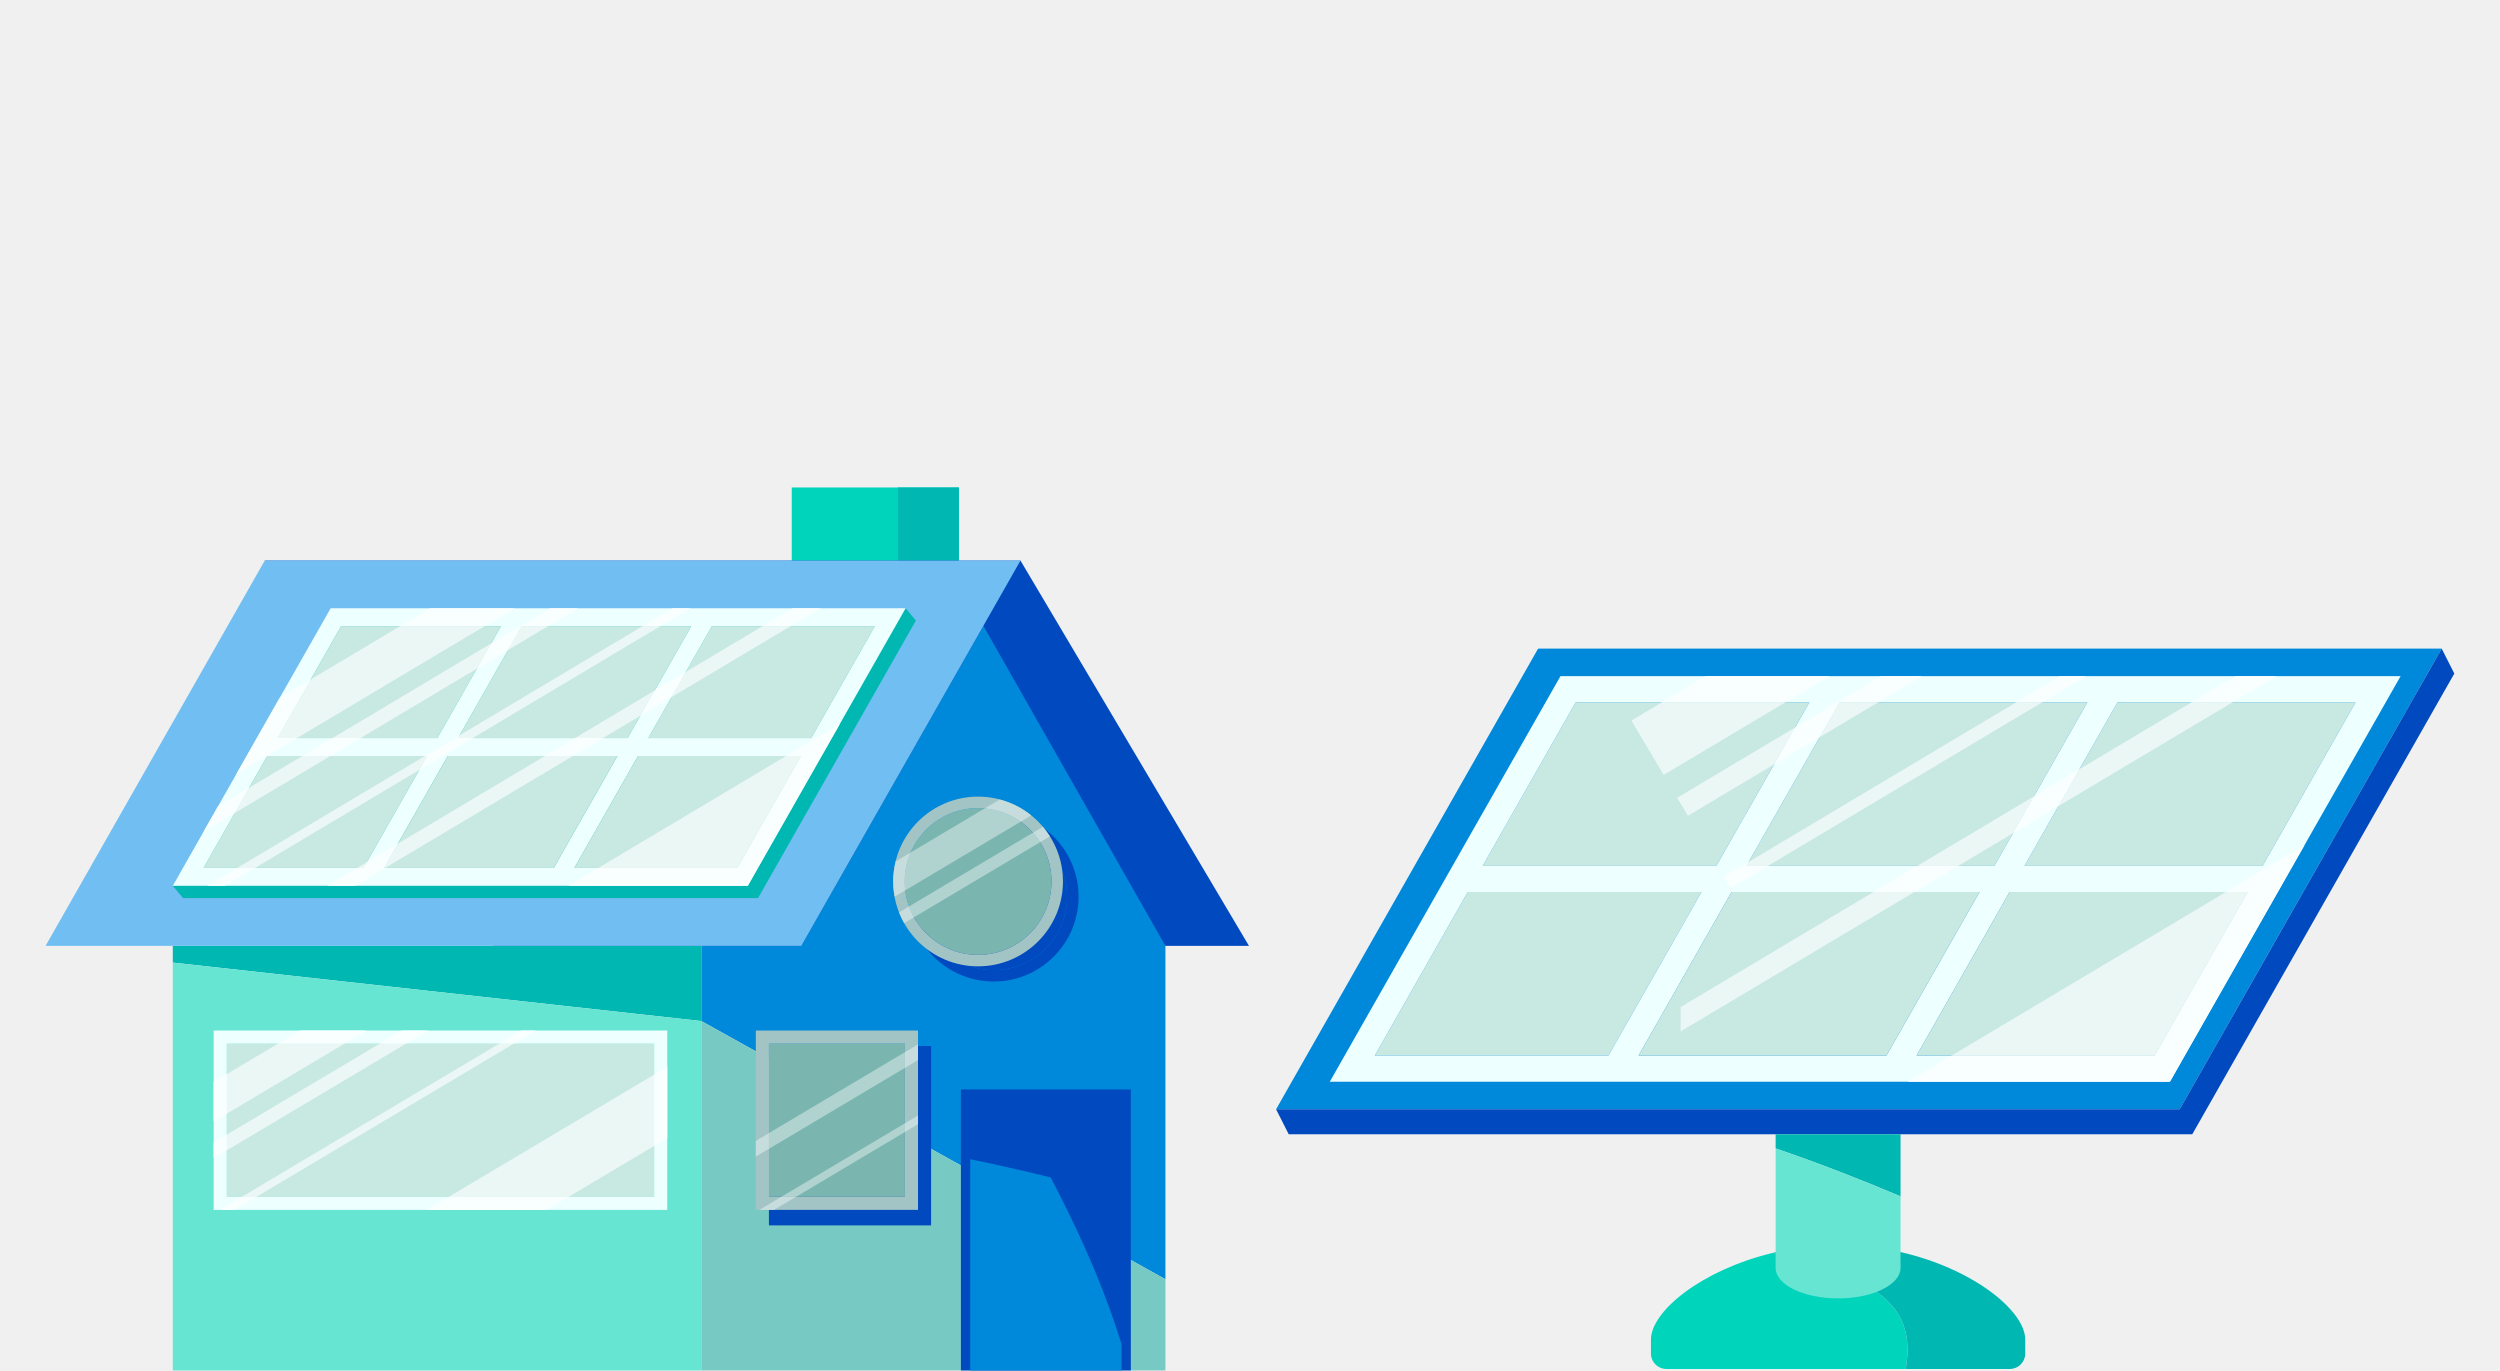
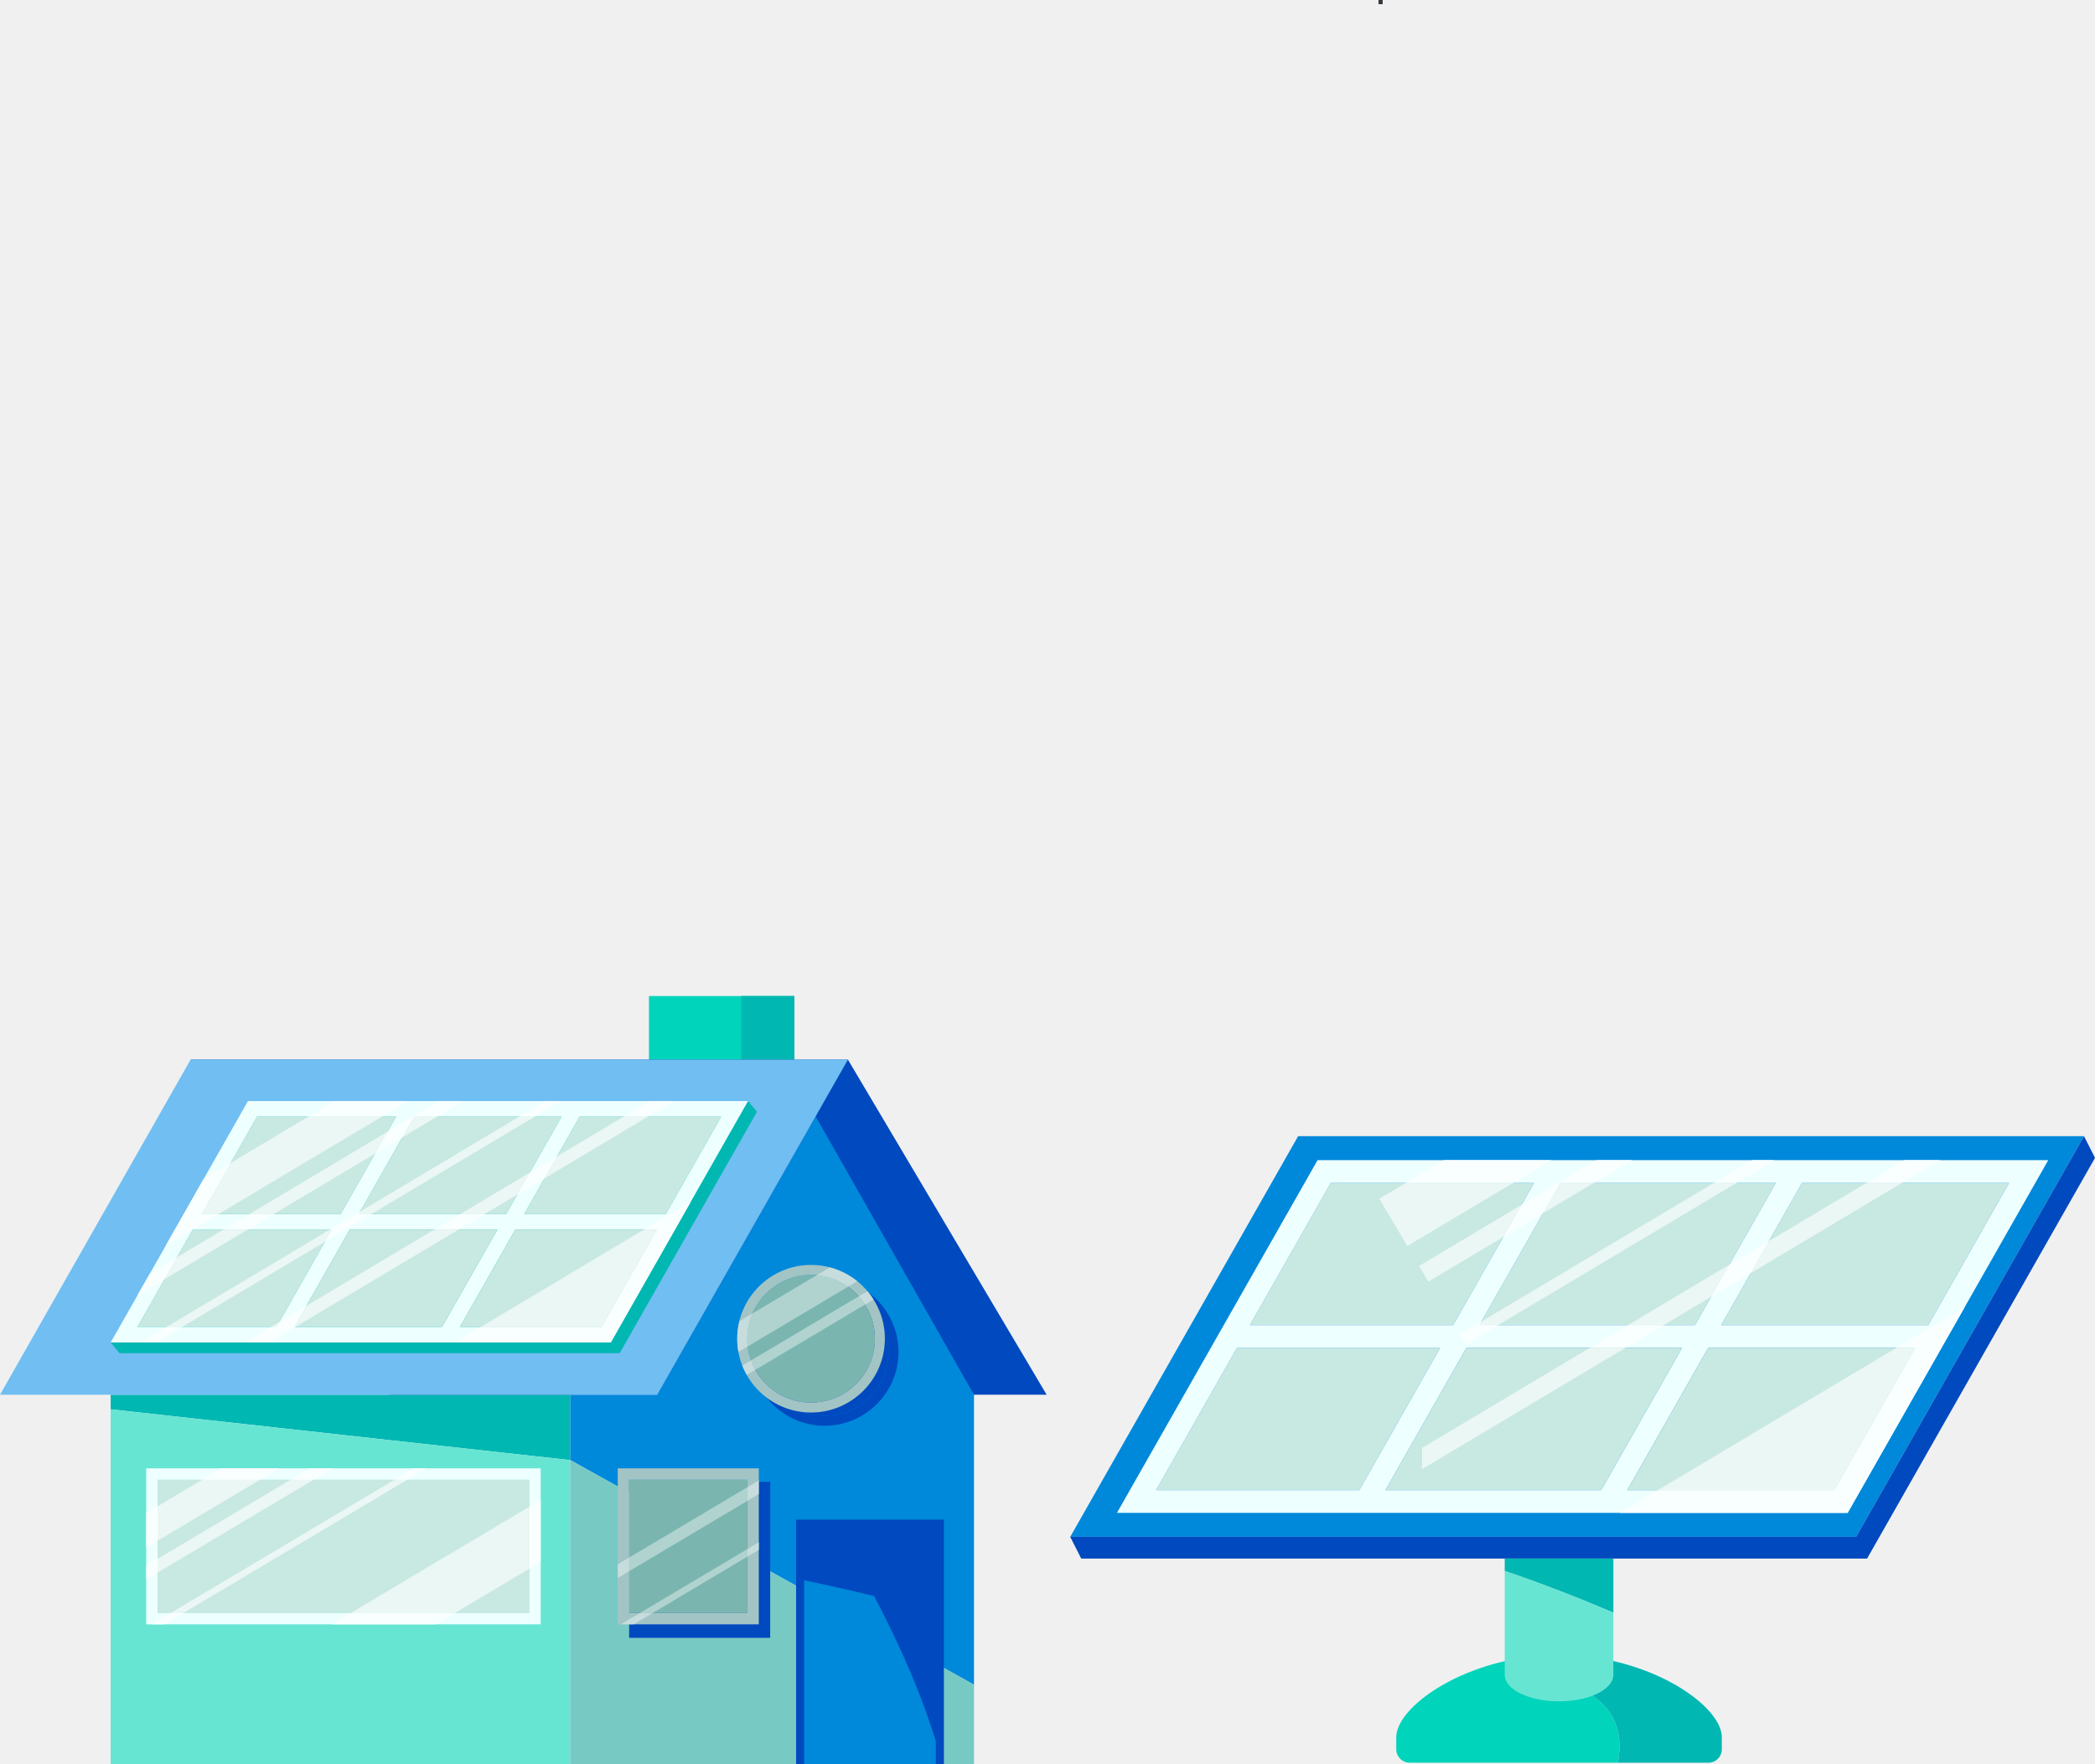
- <svg xmlns="http://www.w3.org/2000/svg" width="768" height="421" viewBox="0 0 768 421" fill="none">
-   <path d="M583.507 404.362C580.224 398.464 573.978 394.887 567.799 392.167C560.339 388.884 552.5 386.51 544.508 384.908C522.711 390.157 507.168 402.829 507.168 411.529V415.814C507.168 418.429 509.288 420.549 511.904 420.549H585.405C586.505 415.076 586.207 409.215 583.507 404.362" fill="#00D4BB" />
-   <path d="M564.661 382.466C557.559 382.466 550.788 383.395 544.508 384.908C552.5 386.51 560.339 388.884 567.799 392.167C573.978 394.887 580.224 398.464 583.507 404.362C586.207 409.215 586.505 415.076 585.405 420.549H617.418C620.033 420.549 622.154 418.429 622.154 415.814V411.529C622.154 400.323 596.413 382.466 564.661 382.466Z" fill="#00B7B2" />
-   <path d="M750.083 199.25H472.506L392.009 340.77H669.587L750.083 199.25Z" fill="#0088DB" />
-   <path d="M750.083 199.25L669.587 340.77H392.009L395.893 348.439H673.469L753.967 206.919L750.083 199.25Z" fill="#0049BF" />
-   <path d="M527.264 265.99L541.55 240.874L555.835 215.758H484.052L455.481 265.99H527.264" fill="#C8E8E2" />
-   <path d="M450.908 274.031L422.336 324.264H494.118L508.405 299.147L522.69 274.031H450.908Z" fill="#C8E8E2" />
-   <path d="M565.086 215.758L536.515 265.99H612.671L626.956 240.874L641.241 215.758H565.086Z" fill="#C8E8E2" />
-   <path d="M650.493 215.758L621.922 265.99H695.069L723.639 215.758H650.493" fill="#C8E8E2" />
-   <path d="M603.062 299.147L617.349 274.03H690.496L661.925 324.263H588.776L603.062 299.147V299.147ZM621.922 265.99L650.493 215.758H723.639L695.069 265.99H621.922V265.99ZM626.956 240.874L612.671 265.99H536.515L565.086 215.758H641.241L626.956 240.874V240.874ZM555.835 215.758L541.55 240.874L527.264 265.99H455.481L484.052 215.758H555.835V215.758ZM494.118 324.263H422.336L450.908 274.03H522.69L508.405 299.147L494.118 324.263ZM579.525 324.263H503.369L531.942 274.03H608.097L579.525 324.263ZM737.465 207.717H655.066H645.815H569.659H560.408H479.374L444.278 269.422L408.511 332.304H489.544H498.795H574.952H584.203H666.603L704.321 265.99L737.465 207.717" fill="#EEFFFF" />
-   <path d="M690.496 274.031H617.349L603.062 299.147L588.776 324.264H661.926L690.496 274.031" fill="#C8E8E2" />
-   <path d="M531.942 274.031L503.369 324.264H579.525L608.097 274.031H531.942Z" fill="#C8E8E2" />
-   <path d="M511.073 238.056L501.16 221.341L510.522 215.758H548.461L511.073 238.056Z" fill="#EBF7F4" />
-   <path d="M548.461 215.758H510.522L524.005 207.717H561.943L548.461 215.758" fill="#F9FFFF" />
-   <path d="M704.321 265.99L707.945 259.617L704.321 265.99Z" fill="#A1D3F2" />
-   <path d="M666.603 332.304H586.068L599.55 324.263H661.925L690.496 274.03H683.777L707.945 259.617L704.321 265.99L688.469 293.859L666.603 332.304" fill="#F9FFFF" />
-   <path d="M661.926 324.264H599.551L683.777 274.031H690.496L661.926 324.264Z" fill="#EBF7F4" />
-   <path d="M518.518 250.611L515.233 245.072L551.445 223.475L544.991 234.822L518.518 250.611" fill="#EBF7F4" />
-   <path d="M558.992 226.472L565.086 215.758H576.957L558.993 226.471L558.992 226.472Z" fill="#EBF7F4" />
-   <path d="M544.991 234.822L551.445 223.475L577.868 207.717H590.439L576.957 215.758H565.086L558.992 226.472L544.992 234.822" fill="#F9FFFF" />
-   <path d="M543.12 265.99H536.515L537.222 264.747H537.223L619.364 215.758H627.348L543.12 265.99Z" fill="#EBF7F4" />
-   <path d="M531.684 272.811L529.598 269.294L537.222 264.747L536.515 265.99H543.12L531.684 272.811ZM627.348 215.758H619.364L632.847 207.717H640.83L627.348 215.758" fill="#F9FFFF" />
-   <path d="M601.573 265.99H589.002L624.821 244.627L618.368 255.973L601.573 265.99Z" fill="#EBF7F4" />
-   <path d="M632.369 247.623L638.822 236.277L673.228 215.758H685.799L632.369 247.623Z" fill="#EBF7F4" />
-   <path d="M588.09 274.031H575.519L589.002 265.99H601.573L588.09 274.031ZM618.368 255.973L624.821 244.627L638.821 236.278L632.369 247.623L618.368 255.973V255.973ZM685.799 215.758H673.228L686.71 207.717H699.281L685.799 215.758Z" fill="#F9FFFF" />
-   <path d="M516.284 316.855V309.359L575.519 274.03H588.09L516.284 316.855" fill="#EBF7F4" />
-   <path d="M583.848 348.439H545.474V352.808C558.446 357.232 571.234 362.179 583.848 367.539V348.439Z" fill="#00B7B2" />
-   <path d="M545.474 352.808V389.504C545.474 394.676 554.063 398.869 564.661 398.869C575.257 398.869 583.848 394.676 583.848 389.504V367.539C571.234 362.179 558.446 357.232 545.474 352.808" fill="#67E5D3" />
-   <path d="M53.081 290.578V295.711L215.465 313.672V290.578H53.081Z" fill="#00B7B2" />
-   <path d="M53.081 421H215.465V313.672L53.081 295.711V421Z" fill="#67E5D3" />
-   <path d="M294.573 149.753H243.223V172.646H294.573V149.753Z" fill="#00D4BB" />
-   <path d="M294.573 172.646H275.838V149.753H294.573V172.646Z" fill="#00B7B2" />
-   <path d="M81.327 172.212H313.493L383.689 290.578H151.523L81.327 172.212" fill="#0049BF" />
-   <path d="M358.019 290.579L302.092 192.255L246.165 290.579H215.465V313.672L358.019 392.996V290.579" fill="#0088DB" />
-   <path d="M215.465 313.672V421H358.019V392.996L215.465 313.672Z" fill="#77C9C4" />
-   <path d="M347.394 334.684H295.188V421H347.394V334.684" fill="#0049BF" />
-   <path d="M236.212 376.437H286.033V321.343H236.212V376.437Z" fill="#0049BF" />
-   <path d="M313.493 172.212H81.328L14 290.578H246.165L313.493 172.212" fill="#70BEF2" />
-   <path d="M69.665 367.652H200.958V320.6H69.665V367.652Z" fill="#C8E8E2" />
-   <path d="M200.958 367.652H69.665V320.6H200.958V367.652ZM65.644 316.58V371.673H204.981V316.58H65.644Z" fill="#EEFFFF" />
-   <path d="M327.82 275.461C327.82 263.028 317.702 252.912 305.266 252.912C292.83 252.912 282.712 263.028 282.712 275.461C282.712 287.89 292.83 298.005 305.266 298.005C317.702 298.005 327.82 287.89 327.82 275.461Z" fill="#0049BF" />
-   <path d="M282.712 275.461C282.712 263.028 292.83 252.912 305.266 252.912C317.702 252.912 327.82 263.028 327.82 275.461C327.82 287.89 317.702 298.005 305.266 298.005C292.83 298.005 282.712 287.89 282.712 275.461ZM305.266 249.39C290.886 249.39 279.189 261.083 279.189 275.461C279.189 289.834 290.886 301.527 305.266 301.527C319.645 301.527 331.343 289.834 331.343 275.461C331.343 261.083 319.645 249.39 305.266 249.39Z" fill="#0049BF" />
-   <path d="M236.212 367.652H277.99V320.6H236.212V367.652Z" fill="#7BB5B0" />
-   <path d="M277.99 367.652H236.212V320.6H277.99V367.652ZM232.189 316.58V371.673H282.011V316.58H232.189" fill="#A2C4C4" />
-   <path d="M323.019 270.792C323.019 258.359 312.9 248.244 300.465 248.244C288.03 248.244 277.91 258.359 277.91 270.792C277.91 283.222 288.03 293.337 300.465 293.337C312.9 293.337 323.019 283.222 323.019 270.792Z" fill="#7BB5B0" />
-   <path d="M277.91 270.792C277.91 258.359 288.03 248.243 300.465 248.243C312.9 248.243 323.019 258.359 323.019 270.792C323.019 283.222 312.9 293.337 300.465 293.337C288.03 293.337 277.91 283.222 277.91 270.792ZM300.465 244.722C286.085 244.722 274.388 256.415 274.388 270.792C274.388 285.165 286.085 296.859 300.465 296.859C314.844 296.859 326.543 285.165 326.543 270.792C326.543 256.415 314.844 244.722 300.465 244.722Z" fill="#A2C4C4" />
-   <path d="M278.21 186.86L268.258 190.629H104.731L80.713 232.858L59.831 269.568L53.081 272.125L56.234 275.894H111.691H118.023H170.142H176.473H232.866L258.68 230.51L281.362 190.629L278.21 186.86" fill="#00B7B2" />
-   <path d="M134.354 226.741L144.13 209.552L153.907 192.363H104.781L85.228 226.741H134.354" fill="#C8E8E2" />
-   <path d="M82.098 232.244L62.543 266.621H111.67L121.446 249.433L131.224 232.244H82.098" fill="#C8E8E2" />
-   <path d="M160.238 192.363L140.685 226.741H192.804L202.581 209.552L212.357 192.363H160.238" fill="#C8E8E2" />
-   <path d="M218.689 192.363L199.136 226.741H249.196L268.749 192.363H218.689Z" fill="#C8E8E2" />
-   <path d="M186.228 249.433L196.006 232.244H246.066L226.513 266.621H176.452L186.228 249.433ZM199.136 226.741L218.689 192.363H268.749L249.196 226.741H199.136ZM202.581 209.552L192.804 226.741H140.685L160.238 192.363H212.357L202.581 209.552V209.552ZM153.906 192.363L144.13 209.552L134.354 226.741H85.228L104.781 192.363H153.906V192.363ZM111.67 266.621H62.543L82.098 232.244H131.224L121.446 249.433L111.67 266.621ZM170.12 266.621H118L137.555 232.244H189.674L170.12 266.621V266.621ZM278.21 186.859H221.819H215.487H163.368H157.036H101.579L77.56 229.089L53.081 272.125H108.54H114.871H166.99H173.321H229.714L255.527 226.741L278.21 186.859" fill="#EEFFFF" />
-   <path d="M246.066 232.244H196.006L186.228 249.433L176.452 266.621H226.513L246.066 232.244Z" fill="#C8E8E2" />
-   <path d="M137.555 232.244L118 266.621H170.12L189.674 232.244H137.555Z" fill="#C8E8E2" />
-   <path d="M72.571 237.862L77.56 229.089L72.571 237.862Z" fill="#CAE7FA" />
-   <path d="M91.218 226.741H85.228L95.481 208.713H95.482L122.896 192.363H148.86L91.218 226.741" fill="#EBF7F4" />
-   <path d="M72.571 237.862L77.56 229.089L85.9 214.426L95.482 208.713L85.228 226.741H91.218L72.571 237.862V237.862ZM148.86 192.363H122.896L132.123 186.859H157.036H158.088L148.86 192.363Z" fill="#F9FFFF" />
-   <path d="M229.715 272.125H174.598L183.825 266.621H226.513L246.066 232.244H241.468L258.008 222.379L255.527 226.741L244.679 245.814L229.715 272.125" fill="#F9FFFF" />
-   <path d="M226.513 266.621H183.825L241.468 232.244H246.066L226.513 266.621Z" fill="#EBF7F4" />
-   <path d="M62.558 255.463L66.975 247.699L62.559 255.463H62.558" fill="#CAE7FA" />
-   <path d="M72.141 249.749L76.557 241.985L92.89 232.244H101.493L72.14 249.749" fill="#EBF7F4" />
-   <path d="M110.719 226.741H102.116L150.902 197.645L146.486 205.41L110.719 226.741" fill="#EBF7F4" />
-   <path d="M156.067 199.696L160.238 192.363H168.362L156.068 199.695L156.067 199.696" fill="#EBF7F4" />
-   <path d="M62.559 255.463L66.975 247.698L76.557 241.985L72.141 249.749H72.14L62.559 255.463V255.463ZM101.493 232.244H92.89L102.116 226.741H110.719L101.493 232.244ZM146.486 205.41L150.903 197.645L168.986 186.859H177.59L168.362 192.363H160.238L156.067 199.696L146.486 205.41" fill="#F9FFFF" />
-   <path d="M78.336 266.621H72.872L130.515 232.244H131.224L128.783 236.535L128.782 236.536L78.336 266.621" fill="#EBF7F4" />
-   <path d="M145.206 226.741H140.685L141.169 225.89H141.17L197.385 192.363H202.848L145.206 226.741" fill="#EBF7F4" />
-   <path d="M69.109 272.125H63.645L72.872 266.621H78.336L69.109 272.125ZM128.783 236.535L131.224 232.244H130.515L141.17 225.89L140.685 226.741H145.206L128.783 236.535ZM202.849 192.363H197.385L206.612 186.859H212.076L202.849 192.363" fill="#F9FFFF" />
-   <path d="M111.67 266.621H109.736L112.662 264.876L111.67 266.621Z" fill="#EBF7F4" />
-   <path d="M109.112 272.125H100.508L109.736 266.621H111.67L112.662 264.876L122.244 259.162L118 266.621H118.339L109.112 272.125" fill="#F9FFFF" />
-   <path d="M185.209 226.741H176.605L201.12 212.121L196.704 219.885L185.209 226.741" fill="#EBF7F4" />
-   <path d="M206.285 214.171L210.702 206.406L234.248 192.363H242.851L206.285 214.171" fill="#EBF7F4" />
-   <path d="M175.981 232.244H167.379L176.605 226.741H185.209L175.981 232.244V232.244ZM196.704 219.885L201.12 212.12L210.702 206.406L206.285 214.171L196.704 219.885V219.885ZM242.851 192.363H234.248L243.475 186.859H252.079L242.851 192.363" fill="#F9FFFF" />
-   <path d="M118.339 266.621H118L122.244 259.162L167.379 232.244H175.981L118.339 266.621" fill="#EBF7F4" />
-   <path d="M69.665 342.131V329.975L85.421 320.6H105.851L69.665 342.131Z" fill="#EBF7F4" />
-   <path d="M65.644 344.524V332.367L69.665 329.974V342.131L65.644 344.524ZM105.851 320.6H85.421L92.178 316.58H112.608L105.851 320.6Z" fill="#F9FFFF" />
-   <path d="M69.665 353.386V348.563L116.661 320.6H124.767L69.665 353.386Z" fill="#EBF7F4" />
-   <path d="M65.644 355.779V350.956L69.665 348.563V353.386L65.644 355.779ZM124.767 320.6H116.661L123.418 316.58H131.523L124.767 320.6Z" fill="#F9FFFF" />
-   <path d="M78.798 367.652H74.3L153.376 320.6H157.876L78.798 367.652Z" fill="#EBF7F4" />
-   <path d="M72.042 371.673H67.542L74.3 367.652H78.798L72.042 371.673ZM157.876 320.6H153.376L160.134 316.58H164.633L157.876 320.6Z" fill="#F9FFFF" />
-   <path d="M174.699 367.652H137.893L200.958 330.128V352.028L174.699 367.652" fill="#EBF7F4" />
-   <path d="M167.942 371.673H131.137L137.893 367.652H174.699L167.942 371.673ZM200.958 352.028V330.128L204.981 327.735V349.634L200.958 352.028" fill="#F9FFFF" />
-   <path d="M278.076 273.527C277.967 272.631 277.91 271.718 277.91 270.792C277.91 267.631 278.566 264.618 279.745 261.885L279.756 261.878L302.499 248.347L302.518 248.335C306.6 248.706 310.372 250.168 313.537 252.427L313.519 252.438L278.093 273.517L278.076 273.527Z" fill="#B0D3D0" />
-   <path d="M274.83 275.459C274.554 273.942 274.388 272.387 274.388 270.792C274.388 270.769 274.388 270.747 274.388 270.724C274.388 270.713 274.388 270.703 274.388 270.693V270.692C274.397 268.596 274.68 266.567 275.158 264.615L279.745 261.885C278.566 264.618 277.91 267.631 277.91 270.792C277.91 271.718 277.967 272.631 278.076 273.527L274.83 275.459V275.459ZM313.537 252.427C310.372 250.168 306.6 248.706 302.518 248.335L307.099 245.609C310.687 246.555 313.979 248.228 316.79 250.492L313.537 252.427" fill="#C7DCDC" />
-   <path d="M280.776 281.78C280.183 280.723 279.673 279.614 279.255 278.46L279.279 278.446L317.291 255.828L317.312 255.816C318.121 256.724 318.858 257.699 319.514 258.731L319.495 258.741L280.786 281.774L280.776 281.78" fill="#B0D3D0" />
-   <path d="M277.762 283.574C277.165 282.518 276.648 281.417 276.201 280.277L279.255 278.46C279.673 279.614 280.183 280.723 280.776 281.78L277.762 283.574V283.574ZM319.514 258.731C318.858 257.699 318.121 256.724 317.312 255.816L320.376 253.993C321.16 254.921 321.868 255.91 322.519 256.943L319.514 258.731Z" fill="#C7DCDC" />
-   <path d="M236.212 352.91V348.087L277.99 323.228V328.052L236.212 352.91Z" fill="#B0D3D0" />
-   <path d="M232.189 355.304V350.48L236.212 348.087V352.91L232.189 355.304ZM277.99 328.052V323.228L282.011 320.836V325.658L277.99 328.052" fill="#C7DCDC" />
-   <path d="M244.545 367.652H240.046L277.99 345.074V347.752L244.545 367.652Z" fill="#B0D3D0" />
-   <path d="M237.788 371.673H233.289L240.046 367.652H244.545L237.788 371.673ZM277.99 347.752V345.075L282.011 342.682V345.36L277.99 347.752" fill="#C7DCDC" />
-   <path d="M322.771 361.708C326.544 368.94 330.152 376.256 333.471 383.711C337.703 393.212 341.45 402.964 344.538 412.901V367.521C337.319 365.451 330.061 363.517 322.771 361.708Z" fill="#0049BF" />
-   <path d="M344.538 367.521V338.445H310.031C314.403 346.134 318.685 353.873 322.771 361.708C330.061 363.517 337.319 365.451 344.538 367.521Z" fill="#0049BF" />
-   <path d="M310.031 338.445H298.044V356.109C306.322 357.812 314.569 359.672 322.771 361.708C318.685 353.873 314.403 346.135 310.031 338.445Z" fill="#0049BF" />
-   <path d="M322.771 361.708C314.569 359.672 306.322 357.812 298.044 356.109V421H344.538V412.901C341.45 402.964 337.703 393.213 333.471 383.711C330.152 376.256 326.545 368.941 322.771 361.708" fill="#0088DB" />
+ <svg xmlns="http://www.w3.org/2000/svg" width="500" height="421" viewBox="0 0 500 421" fill="none">
+   <g clip-path="url(#clip0)">
+     <path d="M384.819 409.757C382.601 405.772 378.38 403.356 374.205 401.517C369.165 399.299 363.867 397.695 358.467 396.612C343.739 400.159 333.236 408.722 333.236 414.6V417.495C333.236 419.262 334.669 420.695 336.437 420.695H386.102C386.845 416.997 386.643 413.037 384.819 409.757" fill="#00D4BB" />
+     <path d="M372.085 394.962C367.286 394.962 362.711 395.59 358.467 396.612C363.867 397.695 369.165 399.299 374.205 401.517C378.38 403.356 382.601 405.772 384.819 409.758C386.643 413.037 386.845 416.997 386.102 420.695H407.733C409.5 420.695 410.933 419.263 410.933 417.495V414.6C410.933 407.028 393.54 394.962 372.085 394.962Z" fill="#00B7B2" />
+     <path d="M497.375 271.162H309.815L255.423 366.788H442.984L497.375 271.162Z" fill="#0088DB" />
+     <path d="M497.375 271.162L442.984 366.788H255.423L258.047 371.97H445.607L500 276.344L497.375 271.162Z" fill="#0049BF" />
+     <path d="M346.816 316.259L356.468 299.288L366.121 282.317H317.617L298.311 316.259H346.816" fill="#C8E8E2" />
+     <path d="M295.221 321.692L275.915 355.635H324.418L334.072 338.663L343.725 321.692H295.221Z" fill="#C8E8E2" />
+     <path d="M372.372 282.317L353.066 316.259H404.525L414.178 299.288L423.83 282.317H372.372Z" fill="#C8E8E2" />
+     <path d="M430.082 282.317L410.776 316.259H460.202L479.507 282.317H430.082" fill="#C8E8E2" />
+     <path d="M398.033 338.663L407.686 321.692H457.112L437.807 355.635H388.379L398.033 338.663V338.663ZM410.776 316.259L430.082 282.317H479.507L460.202 316.259H410.776V316.259ZM414.177 299.288L404.525 316.259H353.066L372.372 282.317H423.83L414.177 299.288V299.288ZM366.121 282.317L356.468 299.288L346.815 316.259H298.311L317.617 282.317H366.121V282.317ZM324.418 355.635H275.915L295.221 321.692H343.725L334.072 338.663L324.418 355.635ZM382.128 355.635H330.67L349.976 321.692H401.435L382.128 355.635ZM488.849 276.883H433.172H426.921H375.462H369.211H314.456L290.741 318.578L266.573 361.068H321.328H327.579H379.039H385.289H440.967L466.454 316.259L488.849 276.883" fill="#EEFFFF" />
+     <path d="M457.112 321.692H407.686L398.033 338.663L388.38 355.635H437.807L457.112 321.692" fill="#C8E8E2" />
+     <path d="M349.976 321.692L330.67 355.635H382.128L401.435 321.692H349.976Z" fill="#C8E8E2" />
+     <path d="M335.875 297.384L329.177 286.089L335.503 282.317H361.138L335.875 297.384Z" fill="#EBF7F4" />
+     <path d="M361.138 282.317H335.503L344.613 276.883H370.248L361.138 282.317" fill="#F9FFFF" />
+     <path d="M466.454 316.259L468.903 311.952L466.454 316.259Z" fill="#A1D3F2" />
+     <path d="M440.968 361.068H386.55L395.66 355.635H437.807L457.112 321.692H452.572L468.903 311.952L466.454 316.259L455.743 335.09L440.968 361.068" fill="#F9FFFF" />
+     <path d="M437.807 355.635H395.66L452.572 321.692H457.112L437.807 355.635Z" fill="#EBF7F4" />
+     <path d="M340.905 305.867L338.686 302.124L363.154 287.531L358.794 295.198L340.905 305.867" fill="#EBF7F4" />
+     <path d="M368.254 289.557L372.372 282.317H380.393L368.254 289.556L368.254 289.557Z" fill="#EBF7F4" />
+     <path d="M358.793 295.198L363.154 287.531L381.009 276.883H389.503L380.393 282.317H372.372L368.254 289.556L358.794 295.198" fill="#F9FFFF" />
+     <path d="M357.53 316.259H353.066L353.544 315.419H353.545L409.048 282.317H414.443L357.53 316.259Z" fill="#EBF7F4" />
+     <path d="M349.802 320.868L348.393 318.491L353.544 315.419L353.066 316.259H357.53L349.802 320.868ZM414.443 282.317H409.048L418.158 276.883H423.553L414.443 282.317" fill="#F9FFFF" />
+     <path d="M397.026 316.259H388.532L412.735 301.824L408.375 309.49L397.026 316.259Z" fill="#EBF7F4" />
+     <path d="M417.835 303.848L422.196 296.182L445.444 282.317H453.938L417.835 303.848Z" fill="#EBF7F4" />
+     <path d="M387.916 321.692H379.422L388.532 316.259H397.026L387.916 321.692ZM408.375 309.49L412.735 301.824L422.195 296.182L417.835 303.848L408.375 309.49V309.49ZM453.938 282.317H445.444L454.554 276.884H463.048L453.938 282.317Z" fill="#F9FFFF" />
+     <path d="M339.396 350.629V345.563L379.422 321.692H387.916L339.396 350.629" fill="#EBF7F4" />
+     <path d="M385.049 371.97H359.12V374.922C367.885 377.912 376.526 381.255 385.049 384.876V371.97Z" fill="#00B7B2" />
+     <path d="M359.12 374.922V399.718C359.12 403.213 364.924 406.046 372.085 406.046C379.244 406.046 385.049 403.213 385.049 399.718V384.876C376.526 381.255 367.885 377.912 359.12 374.922" fill="#67E5D3" />
+     <path d="M26.408 332.873V336.342L136.131 348.478V332.873H26.408Z" fill="#00B7B2" />
+     <path d="M26.408 421H136.131V348.478L26.408 336.342V421Z" fill="#67E5D3" />
+     <path d="M189.585 237.717H154.887V253.186H189.585V237.717Z" fill="#00D4BB" />
+     <path d="M189.585 253.186H176.925V237.717H189.585V253.186Z" fill="#00B7B2" />
+     <path d="M45.493 252.892H202.369L249.801 332.873H92.925L45.493 252.892" fill="#0049BF" />
+     <path d="M232.456 332.873L194.665 266.436L156.875 332.873H136.131V348.478L232.456 402.077V332.873" fill="#0088DB" />
+     <path d="M136.131 348.478V421H232.456V402.077L136.131 348.478Z" fill="#77C9C4" />
+     <path d="M225.276 362.676H190.001V421H225.276V362.676" fill="#0049BF" />
+     <path d="M150.15 390.888H183.815V353.661H150.15V390.888Z" fill="#0049BF" />
+     <path d="M202.369 252.892H45.494L0 332.873H156.875L202.369 252.892" fill="#70BEF2" />
+     <path d="M37.613 384.953H126.329V353.159H37.613V384.953Z" fill="#C8E8E2" />
+     <path d="M126.329 384.953H37.613V353.159H126.329V384.953ZM34.896 350.443V387.669H129.047V350.443H34.896Z" fill="#EEFFFF" />
+     <path d="M212.05 322.658C212.05 314.257 205.213 307.422 196.81 307.422C188.407 307.422 181.57 314.257 181.57 322.658C181.57 331.057 188.407 337.892 196.81 337.892C205.213 337.892 212.05 331.057 212.05 322.658Z" fill="#0049BF" />
+     <path d="M181.57 322.658C181.57 314.257 188.407 307.422 196.81 307.422C205.213 307.422 212.05 314.257 212.05 322.658C212.05 331.057 205.213 337.892 196.81 337.892C188.407 337.892 181.57 331.057 181.57 322.658ZM196.81 305.042C187.094 305.042 179.19 312.943 179.19 322.658C179.19 332.37 187.094 340.271 196.81 340.271C206.526 340.271 214.43 332.37 214.43 322.658C214.43 312.943 206.526 305.042 196.81 305.042Z" fill="#0049BF" />
+     <path d="M150.15 384.953H178.38V353.159H150.15V384.953Z" fill="#7BB5B0" />
+     <path d="M178.379 384.953H150.15V353.159H178.379V384.953ZM147.432 350.443V387.669H181.097V350.443H147.432" fill="#A2C4C4" />
+     <path d="M208.806 319.503C208.806 311.102 201.968 304.267 193.566 304.267C185.163 304.267 178.326 311.102 178.326 319.503C178.326 327.903 185.163 334.738 193.566 334.738C201.968 334.738 208.806 327.903 208.806 319.503Z" fill="#7BB5B0" />
+     <path d="M178.326 319.503C178.326 311.102 185.163 304.267 193.566 304.267C201.968 304.267 208.806 311.102 208.806 319.503C208.806 327.903 201.968 334.737 193.566 334.737C185.163 334.737 178.326 327.903 178.326 319.503ZM193.566 301.888C183.849 301.888 175.945 309.789 175.945 319.503C175.945 329.216 183.849 337.117 193.566 337.117C203.282 337.117 211.187 329.216 211.187 319.503C211.187 309.789 203.282 301.888 193.566 301.888Z" fill="#A2C4C4" />
+     <path d="M178.528 262.79L171.804 265.337H61.308L45.078 293.871L30.969 318.677L26.408 320.404L28.538 322.951H66.01H70.289H105.506H109.784H147.889L165.331 292.284L180.658 265.337L178.528 262.79" fill="#00B7B2" />
+     <path d="M81.323 289.738L87.93 278.124L94.535 266.508H61.341L48.129 289.738H81.323" fill="#C8E8E2" />
+     <path d="M46.014 293.457L32.801 316.686H65.996L72.602 305.071L79.209 293.457H46.014" fill="#C8E8E2" />
+     <path d="M98.814 266.508L85.602 289.738H120.819L127.425 278.124L134.031 266.508H98.814" fill="#C8E8E2" />
+     <path d="M138.309 266.508L125.097 289.738H158.923L172.135 266.508H138.309Z" fill="#C8E8E2" />
+     <path d="M116.376 305.071L122.982 293.457H156.808L143.596 316.685H109.77L116.376 305.071ZM125.097 289.738L138.309 266.508H172.135L158.923 289.738H125.097ZM127.425 278.124L120.819 289.738H85.602L98.814 266.508H134.031L127.425 278.124V278.124ZM94.536 266.508L87.93 278.124L81.324 289.738H48.129L61.341 266.508H94.536V266.508ZM65.996 316.685H32.801L46.014 293.457H79.209L72.602 305.071L65.996 316.685ZM105.492 316.685H70.274L83.487 293.457H118.704L105.492 316.685V316.685ZM178.528 262.79H140.424H136.146H100.929H96.651H59.178L42.948 291.325L26.408 320.404H63.881H68.159H103.377H107.654H145.76L163.201 289.738L178.528 262.79" fill="#EEFFFF" />
+     <path d="M156.808 293.457H122.982L116.376 305.071L109.77 316.686H143.596L156.808 293.457Z" fill="#C8E8E2" />
+     <path d="M83.487 293.457L70.273 316.686H105.491L118.704 293.457H83.487Z" fill="#C8E8E2" />
+     <path d="M39.577 297.252L42.948 291.325L39.577 297.252Z" fill="#CAE7FA" />
+     <path d="M52.177 289.738H48.129L55.057 277.556H55.057L73.581 266.508H91.126L52.177 289.738" fill="#EBF7F4" />
+     <path d="M39.577 297.252L42.948 291.325L48.583 281.417L55.058 277.556L48.129 289.738H52.177L39.577 297.252V297.252ZM91.126 266.508H73.582L79.817 262.79H96.651H97.361L91.126 266.508Z" fill="#F9FFFF" />
+     <path d="M145.76 320.404H108.517L114.752 316.685H143.596L156.808 293.457H153.701L164.877 286.791L163.201 289.738L155.871 302.626L145.76 320.404" fill="#F9FFFF" />
+     <path d="M143.596 316.686H114.752L153.701 293.457H156.808L143.596 316.686Z" fill="#EBF7F4" />
+     <path d="M32.811 309.146L35.796 303.9L32.812 309.146H32.811" fill="#CAE7FA" />
+     <path d="M39.286 305.285L42.27 300.038L53.306 293.457H59.119L39.286 305.285" fill="#EBF7F4" />
+     <path d="M65.354 289.738H59.541L92.506 270.078L89.522 275.324L65.354 289.738" fill="#EBF7F4" />
+     <path d="M95.996 271.464L98.814 266.508H104.303L95.996 271.463L95.996 271.464" fill="#EBF7F4" />
+     <path d="M32.812 309.146L35.796 303.899L42.27 300.038L39.286 305.285H39.286L32.812 309.146V309.146ZM59.119 293.457H53.306L59.541 289.738H65.354L59.119 293.457ZM89.522 275.324L92.506 270.078L104.725 262.79H110.539L104.304 266.509H98.814L95.996 271.464L89.522 275.324" fill="#F9FFFF" />
+     <path d="M43.472 316.686H39.78L78.73 293.457H79.209L77.559 296.356L77.559 296.356L43.472 316.686" fill="#EBF7F4" />
+     <path d="M88.657 289.738H85.602L85.929 289.163H85.929L123.914 266.508H127.606L88.657 289.738" fill="#EBF7F4" />
+     <path d="M37.238 320.404H33.546L39.78 316.685H43.472L37.238 320.404ZM77.559 296.356L79.209 293.457H78.73L85.929 289.163L85.602 289.738H88.657L77.559 296.356ZM127.606 266.508H123.914L130.149 262.79H133.841L127.606 266.508" fill="#F9FFFF" />
+     <path d="M65.996 316.686H64.689L66.667 315.506L65.996 316.686Z" fill="#EBF7F4" />
+     <path d="M64.268 320.404H58.454L64.689 316.685H65.996L66.667 315.506L73.141 311.645L70.274 316.685H70.502L64.268 320.404" fill="#F9FFFF" />
+     <path d="M115.687 289.738H109.873L126.438 279.859L123.454 285.106L115.687 289.738" fill="#EBF7F4" />
+     <path d="M129.928 281.245L132.912 275.998L148.823 266.508H154.636L129.928 281.245" fill="#EBF7F4" />
+     <path d="M109.452 293.457H103.639L109.873 289.738H115.687L109.452 293.457V293.457ZM123.454 285.106L126.438 279.859L132.912 275.998L129.928 281.245L123.454 285.106V285.106ZM154.636 266.509H148.823L155.058 262.79H160.871L154.636 266.509" fill="#F9FFFF" />
+     <path d="M70.502 316.686H70.273L73.141 311.645L103.639 293.457H109.452L70.502 316.686" fill="#EBF7F4" />
+     <path d="M37.613 367.708V359.494L48.259 353.159H62.064L37.613 367.708Z" fill="#EBF7F4" />
+     <path d="M34.896 369.325V361.11L37.613 359.494V367.708L34.896 369.325ZM62.064 353.159H48.259L52.825 350.443H66.63L62.064 353.159Z" fill="#F9FFFF" />
+     <path d="M37.613 375.313V372.054L69.368 353.159H74.846L37.613 375.313Z" fill="#EBF7F4" />
+     <path d="M34.896 376.93V373.671L37.613 372.054V375.313L34.896 376.93ZM74.846 353.159H69.368L73.934 350.443H79.411L74.846 353.159Z" fill="#F9FFFF" />
+     <path d="M43.785 384.953H40.745L94.177 353.159H97.218L43.785 384.953Z" fill="#EBF7F4" />
+     <path d="M39.219 387.669H36.179L40.745 384.953H43.785L39.219 387.669ZM97.218 353.159H94.177L98.743 350.443H101.783L97.218 353.159Z" fill="#F9FFFF" />
+     <path d="M108.585 384.953H83.715L126.329 359.597V374.395L108.585 384.953" fill="#EBF7F4" />
+     <path d="M104.019 387.669H79.15L83.715 384.953H108.585L104.019 387.669ZM126.329 374.395V359.597L129.047 357.98V372.777L126.329 374.395" fill="#F9FFFF" />
+     <path d="M178.437 321.352C178.364 320.746 178.326 320.129 178.326 319.503C178.326 317.367 178.768 315.332 179.566 313.485L179.573 313.481L194.94 304.337L194.953 304.33C197.711 304.58 200.26 305.568 202.399 307.094L202.387 307.102L178.449 321.345L178.437 321.352Z" fill="#B0D3D0" />
+     <path d="M176.244 322.657C176.058 321.632 175.945 320.581 175.945 319.503C175.945 319.488 175.945 319.473 175.945 319.458C175.945 319.45 175.945 319.444 175.945 319.437V319.436C175.951 318.02 176.143 316.649 176.466 315.33L179.566 313.485C178.768 315.332 178.326 317.367 178.326 319.503C178.326 320.129 178.364 320.746 178.437 321.352L176.244 322.657V322.657ZM202.399 307.094C200.26 305.568 197.711 304.58 194.953 304.33L198.048 302.487C200.473 303.126 202.697 304.257 204.597 305.787L202.399 307.094" fill="#C7DCDC" />
+     <path d="M180.262 326.928C179.861 326.214 179.517 325.465 179.234 324.685L179.25 324.675L204.935 309.392L204.949 309.384C205.496 309.998 205.994 310.657 206.438 311.354L206.424 311.361L180.269 326.924L180.262 326.928" fill="#B0D3D0" />
+     <path d="M178.226 328.14C177.822 327.427 177.473 326.683 177.171 325.913L179.234 324.685C179.517 325.465 179.861 326.214 180.262 326.928L178.226 328.14V328.14ZM206.438 311.354C205.994 310.657 205.496 309.998 204.949 309.384L207.02 308.152C207.55 308.779 208.028 309.448 208.468 310.145L206.438 311.354Z" fill="#C7DCDC" />
+     <path d="M150.15 374.991V371.732L178.379 354.935V358.194L150.15 374.991Z" fill="#B0D3D0" />
+     <path d="M147.432 376.609V373.349L150.15 371.732V374.991L147.432 376.609ZM178.379 358.194V354.935L181.097 353.318V356.577L178.379 358.194" fill="#C7DCDC" />
+     <path d="M155.781 384.953H152.741L178.38 369.697V371.506L155.781 384.953Z" fill="#B0D3D0" />
+     <path d="M151.215 387.669H148.175L152.741 384.953H155.781L151.215 387.669ZM178.379 371.506V369.697L181.097 368.08V369.89L178.379 371.506" fill="#C7DCDC" />
+     <path d="M208.638 380.936C211.188 385.823 213.626 390.766 215.868 395.804C218.728 402.224 221.26 408.813 223.346 415.528V384.864C218.468 383.465 213.564 382.158 208.638 380.936Z" fill="#0049BF" />
+     <path d="M223.347 384.864V365.217H200.03C202.984 370.413 205.878 375.642 208.638 380.936C213.564 382.158 218.468 383.465 223.347 384.864Z" fill="#0049BF" />
+     <path d="M200.03 365.217H191.93V377.153C197.524 378.304 203.096 379.561 208.638 380.936C205.878 375.642 202.984 370.413 200.03 365.217Z" fill="#0049BF" />
+     <path d="M208.638 380.936C203.096 379.56 197.524 378.303 191.93 377.153V421H223.347V415.528C221.26 408.813 218.728 402.224 215.869 395.804C213.626 390.766 211.188 385.823 208.638 380.936" fill="#0088DB" />
+     <rect x="329" width="1" height="1" fill="#343A40" />
+   </g>
+   <defs>
+     <clipPath id="clip0">
+       <rect width="500" height="421" fill="white" />
+     </clipPath>
+   </defs>
</svg>
